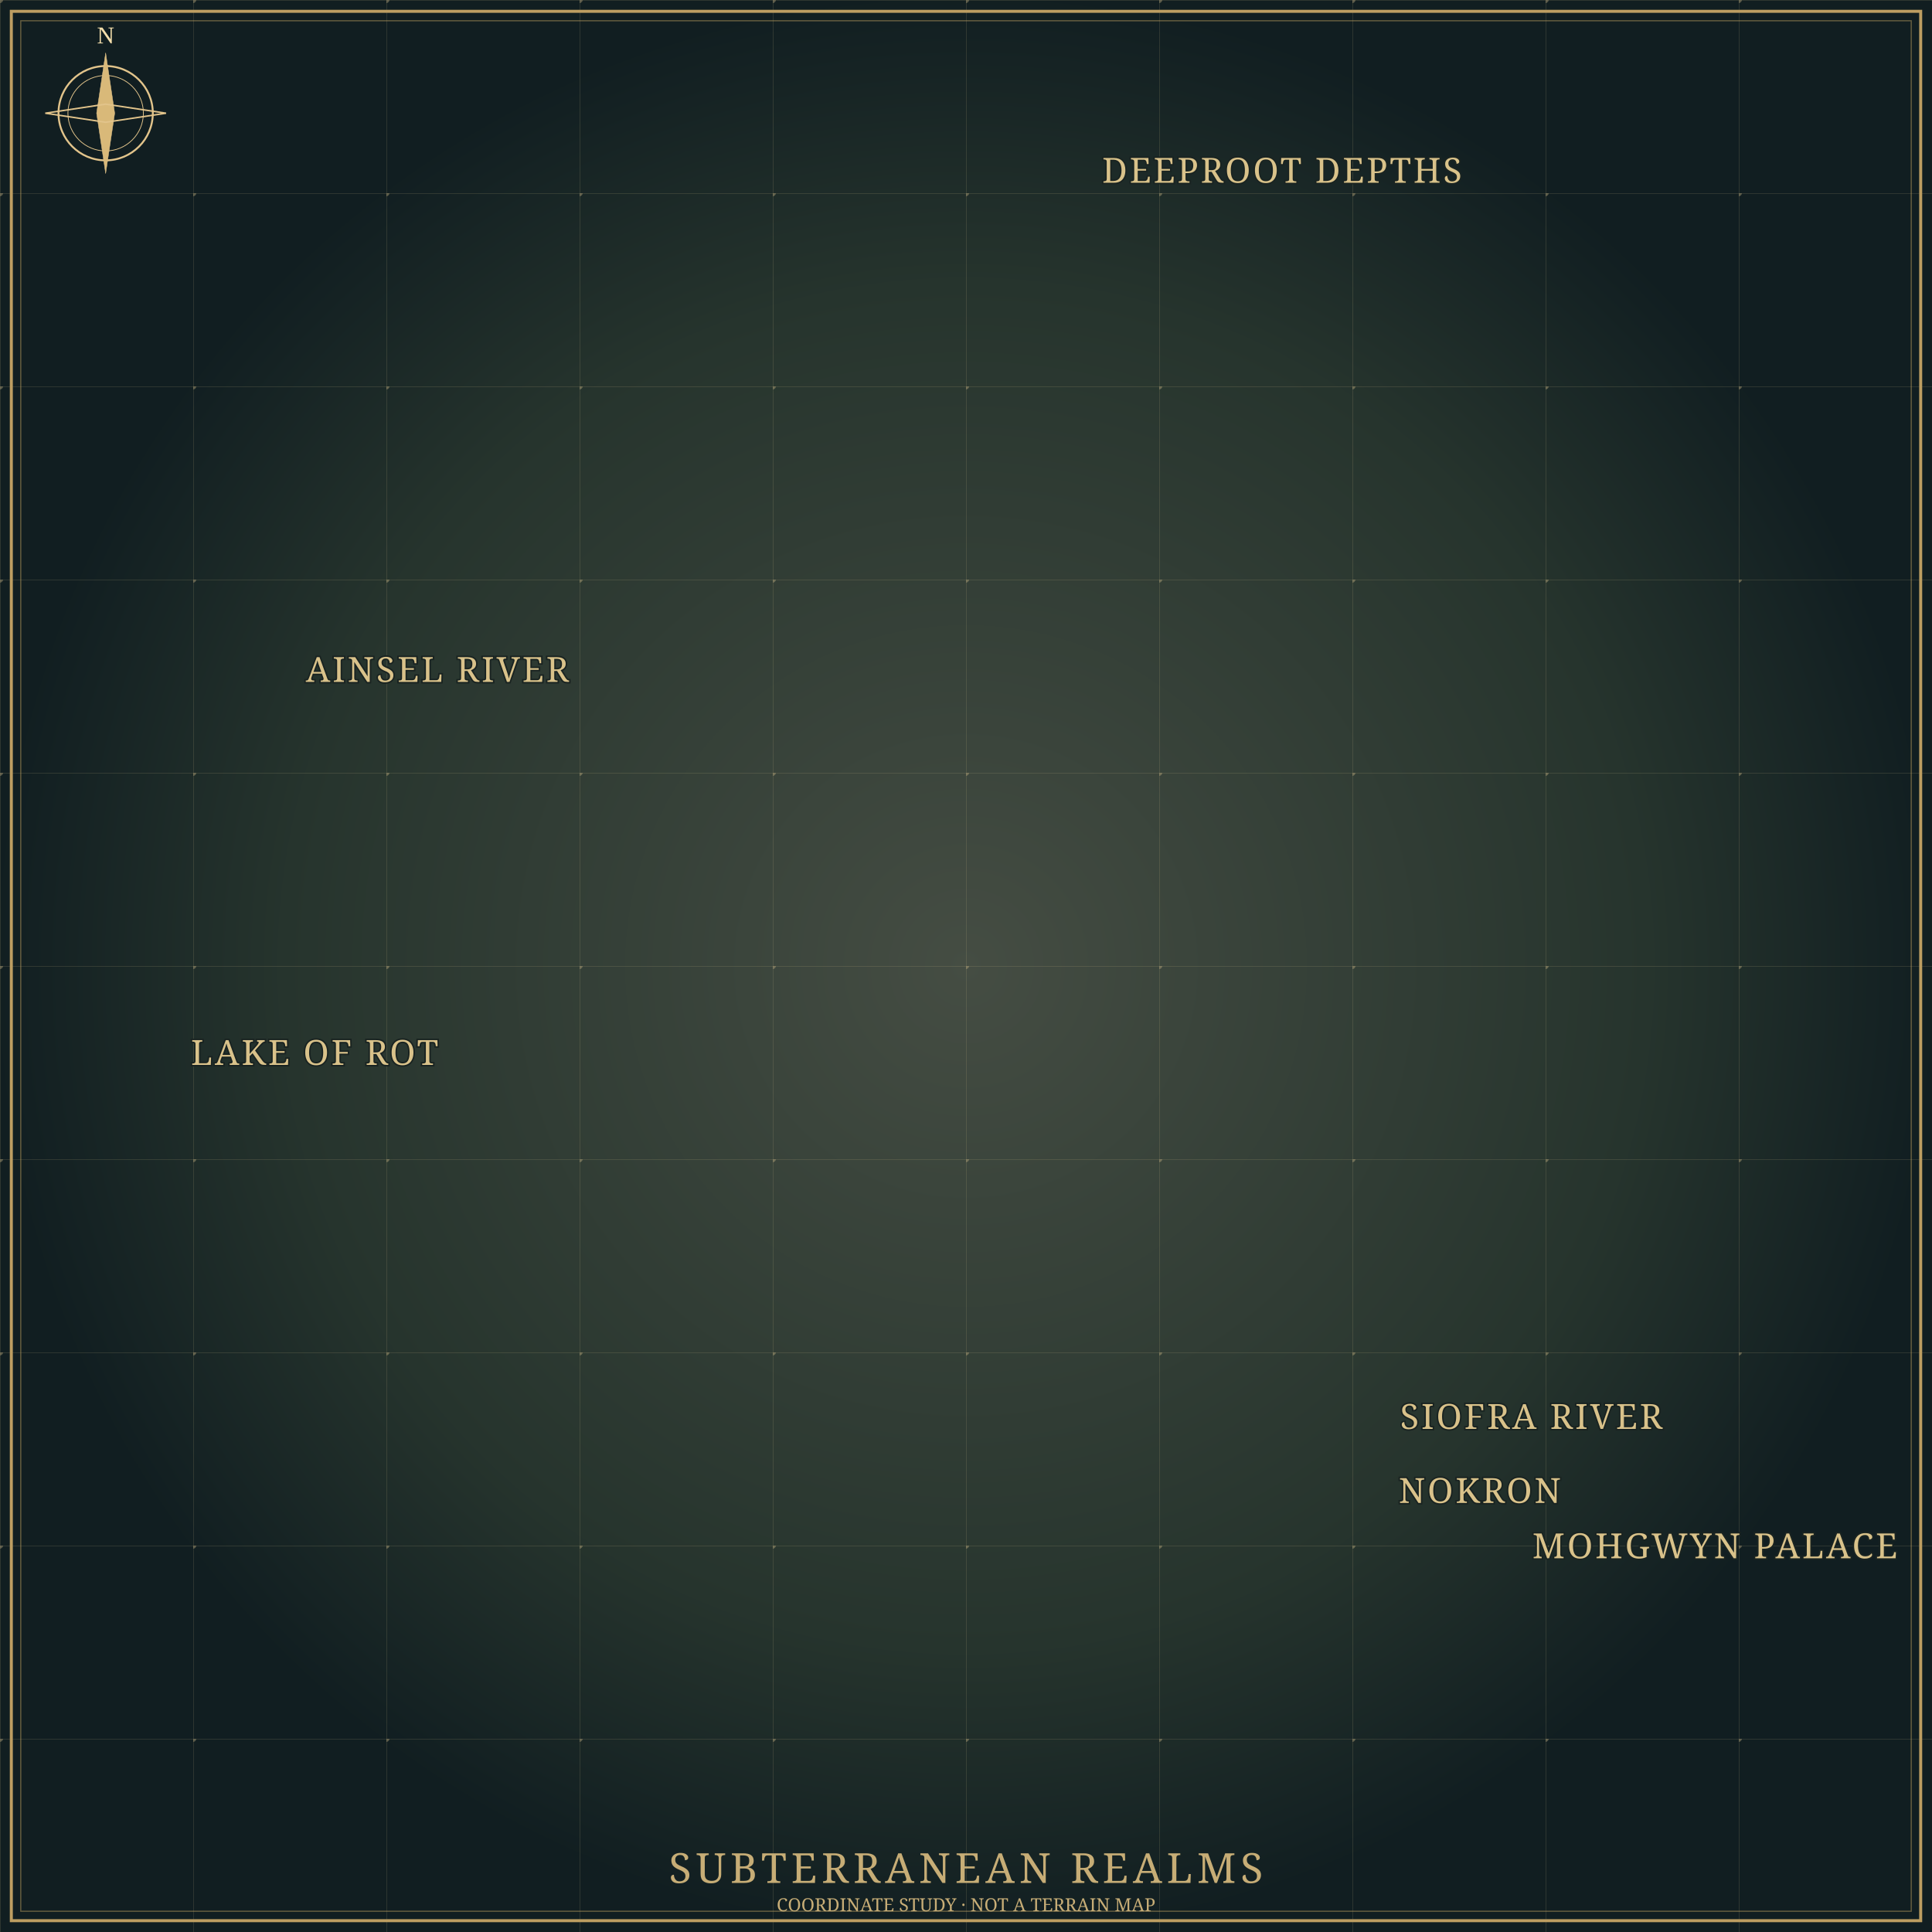
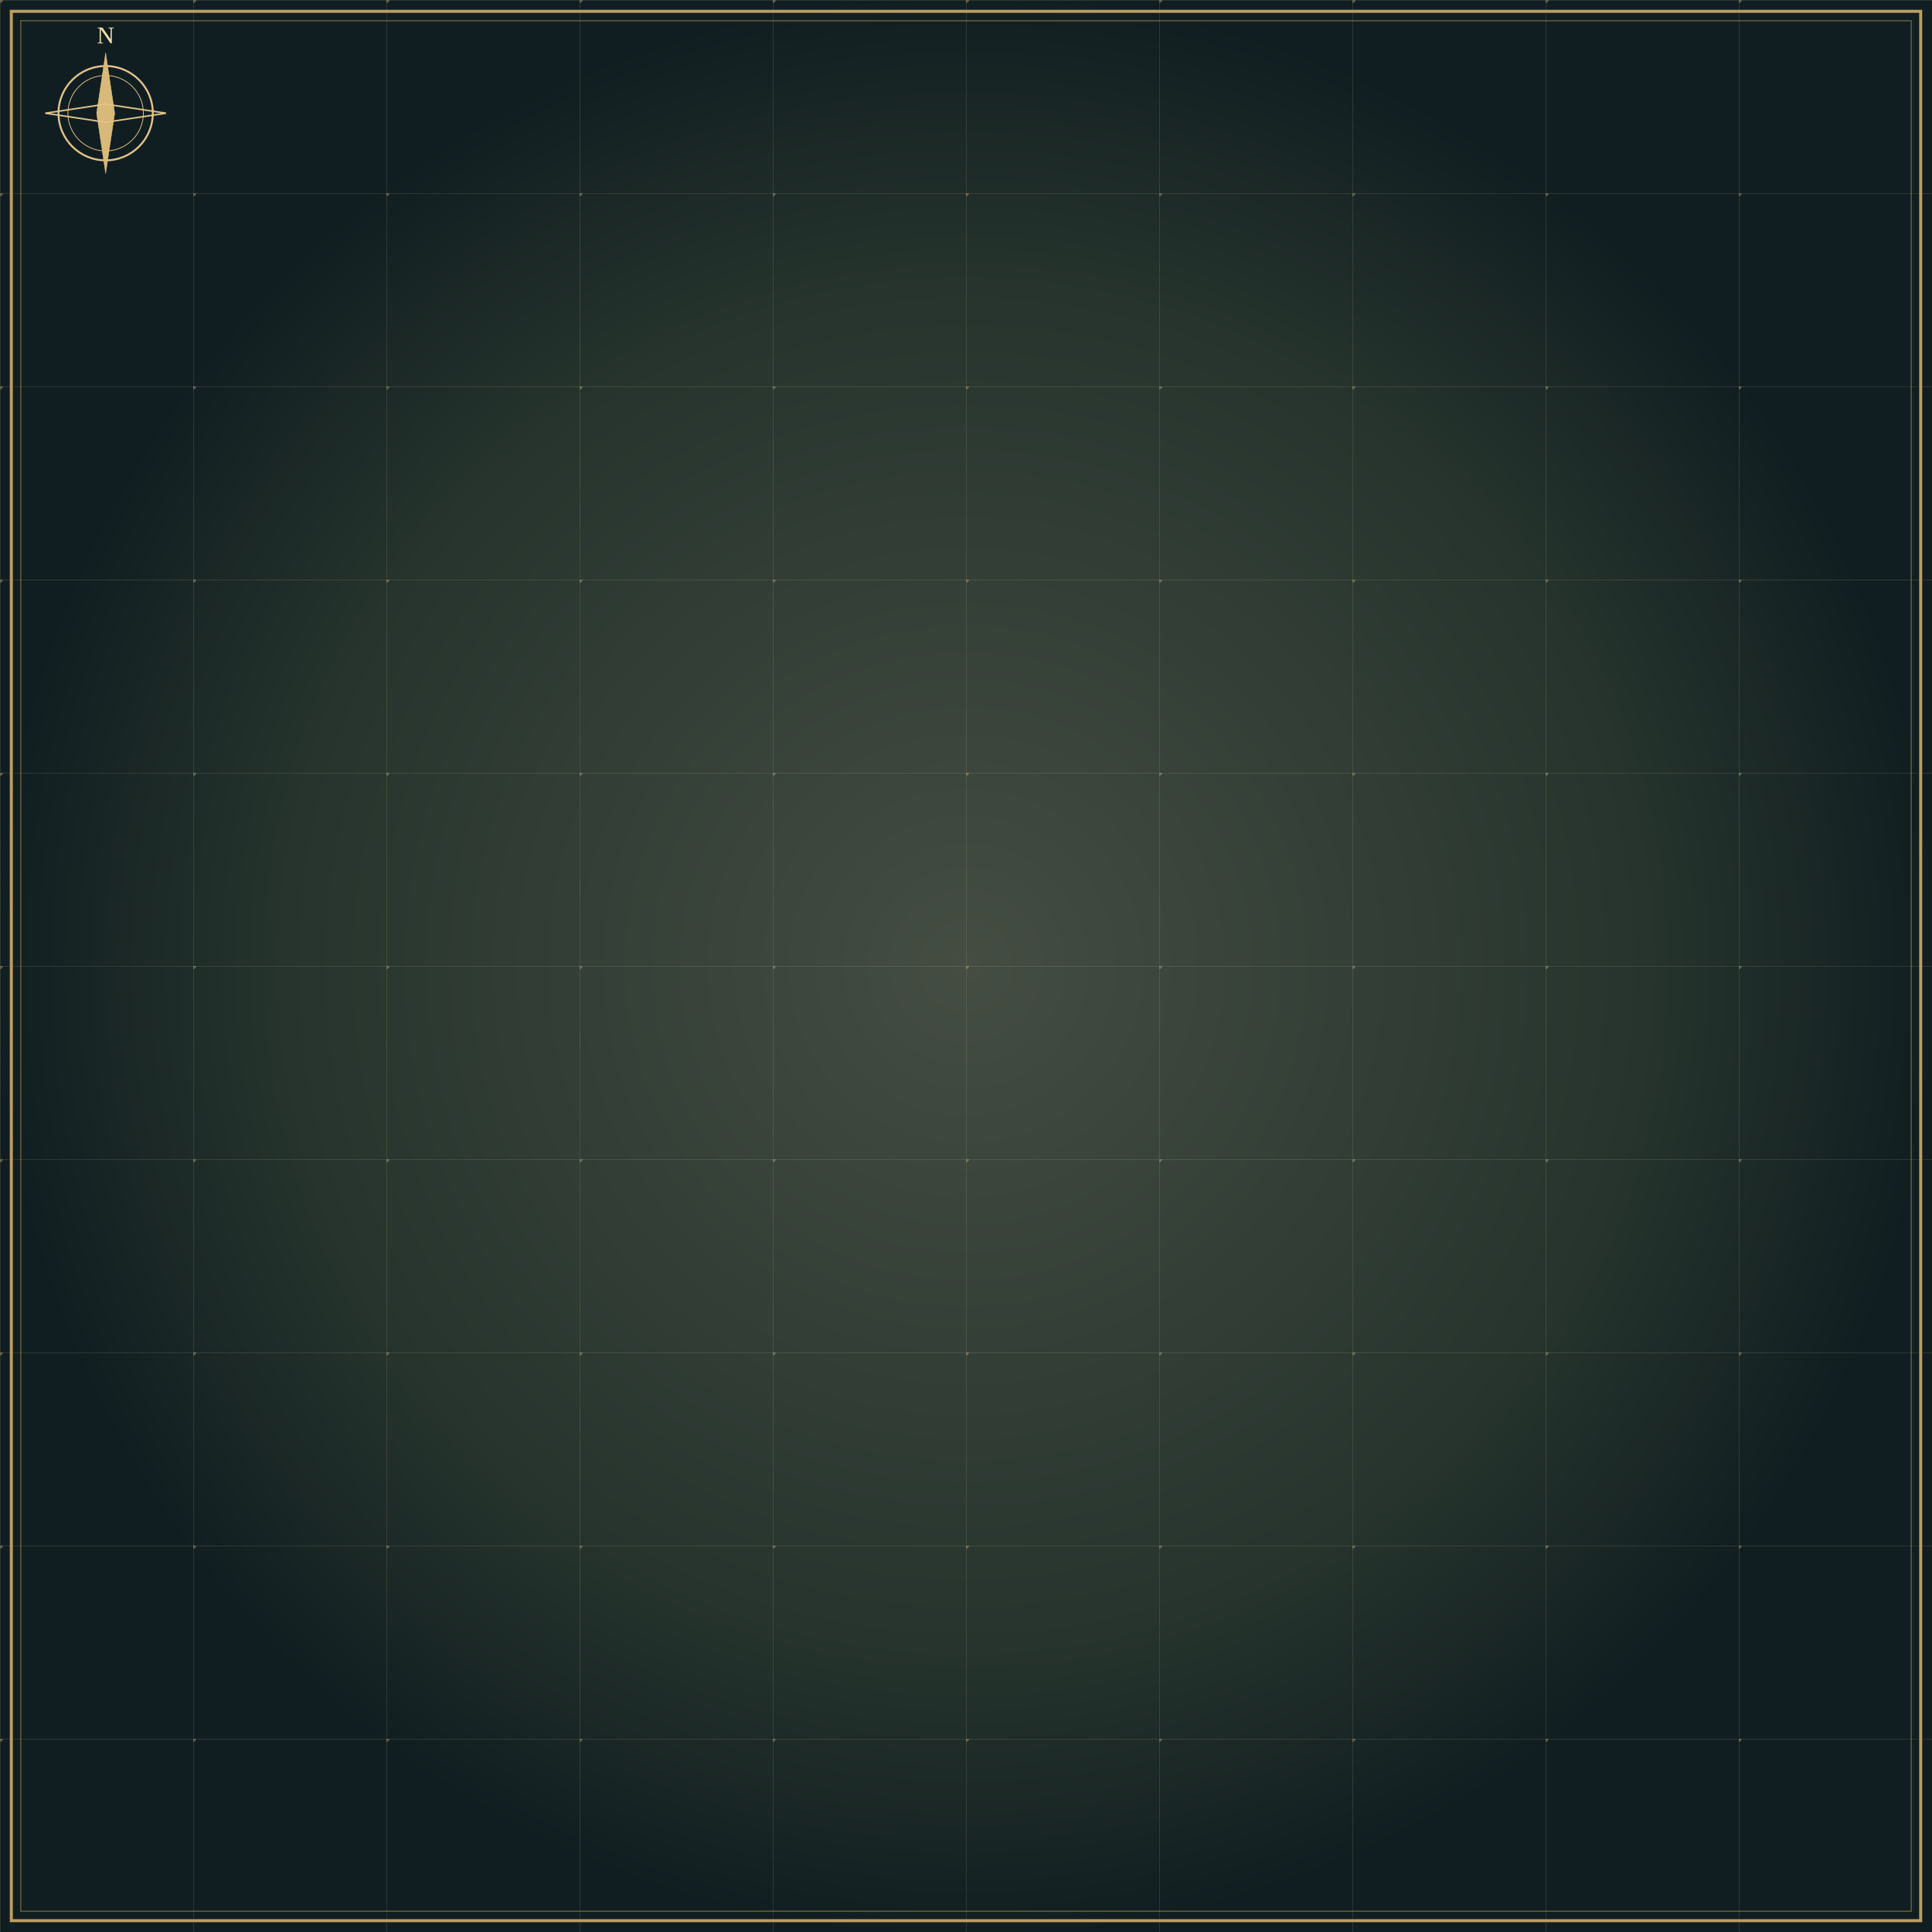
<svg xmlns="http://www.w3.org/2000/svg" viewBox="1024 2560 5120 5120">
  <defs>
    <radialGradient id="paper">
      <stop stop-color="#454d43" />
      <stop offset=".7" stop-color="#26342d" />
      <stop offset="1" stop-color="#111e21" />
    </radialGradient>
    <pattern id="grid" width="512" height="512" patternUnits="userSpaceOnUse">
      <path d="M512 0H0V512" fill="none" stroke="#c5b183" stroke-opacity=".22" stroke-width="3" />
      <circle r="8" fill="#c5b183" opacity=".4" />
    </pattern>
  </defs>
  <rect x="1024" y="2560" width="5120" height="5120" fill="url(#paper)" />
  <rect x="1024" y="2560" width="5120" height="5120" fill="url(#grid)" />
  <rect x="1054" y="2590" width="5060" height="5060" fill="none" stroke="#bd9e61" stroke-width="8" />
  <rect x="1079" y="2615" width="5010" height="5010" fill="none" stroke="#bd9e61" stroke-opacity=".5" stroke-width="3" />
  <g transform="translate(1304 2860)" stroke="#e2c48b" fill="none">
    <circle r="125" stroke-width="5" />
    <circle r="100" stroke-width="2" />
    <path d="M0 -160L24 0L0 160L-24 0Z" fill="#d9b979" />
    <path d="M-160 0L0 -24L160 0L0 24Z" stroke-width="4" />
    <text x="0" y="-185" text-anchor="middle" fill="#f4dfac" stroke="none" font-size="64">N</text>
  </g>
-   <g font-family="Georgia,serif">
-     <text x="2183.0" y="4367.2" text-anchor="middle" font-size="92" letter-spacing="6" fill="#d9c28a" stroke="#192321" stroke-width="8" paint-order="stroke">AINSEL RIVER</text>
-     <text x="1857.7" y="5382.2" text-anchor="middle" font-size="92" letter-spacing="6" fill="#d9c28a" stroke="#192321" stroke-width="8" paint-order="stroke">LAKE OF ROT</text>
-     <text x="4945.6" y="6543.0" text-anchor="middle" font-size="92" letter-spacing="6" fill="#d9c28a" stroke="#192321" stroke-width="8" paint-order="stroke">NOKRON</text>
-     <text x="5082.1" y="6346.8" text-anchor="middle" font-size="92" letter-spacing="6" fill="#d9c28a" stroke="#192321" stroke-width="8" paint-order="stroke">SIOFRA RIVER</text>
-     <text x="4421.6" y="3044.3" text-anchor="middle" font-size="92" letter-spacing="6" fill="#d9c28a" stroke="#192321" stroke-width="8" paint-order="stroke">DEEPROOT DEPTHS</text>
-     <text x="5568.5" y="6689.6" text-anchor="middle" font-size="92" letter-spacing="6" fill="#d9c28a" stroke="#192321" stroke-width="8" paint-order="stroke">MOHGWYN PALACE</text>
-     <text x="3584" y="7550" text-anchor="middle" font-size="110" fill="#c7ad76" letter-spacing="12">SUBTERRANEAN REALMS</text>
-     <text x="3584" y="7625" text-anchor="middle" font-size="48" fill="#c7ad76">COORDINATE STUDY · NOT A TERRAIN MAP</text>
-   </g>
</svg>
